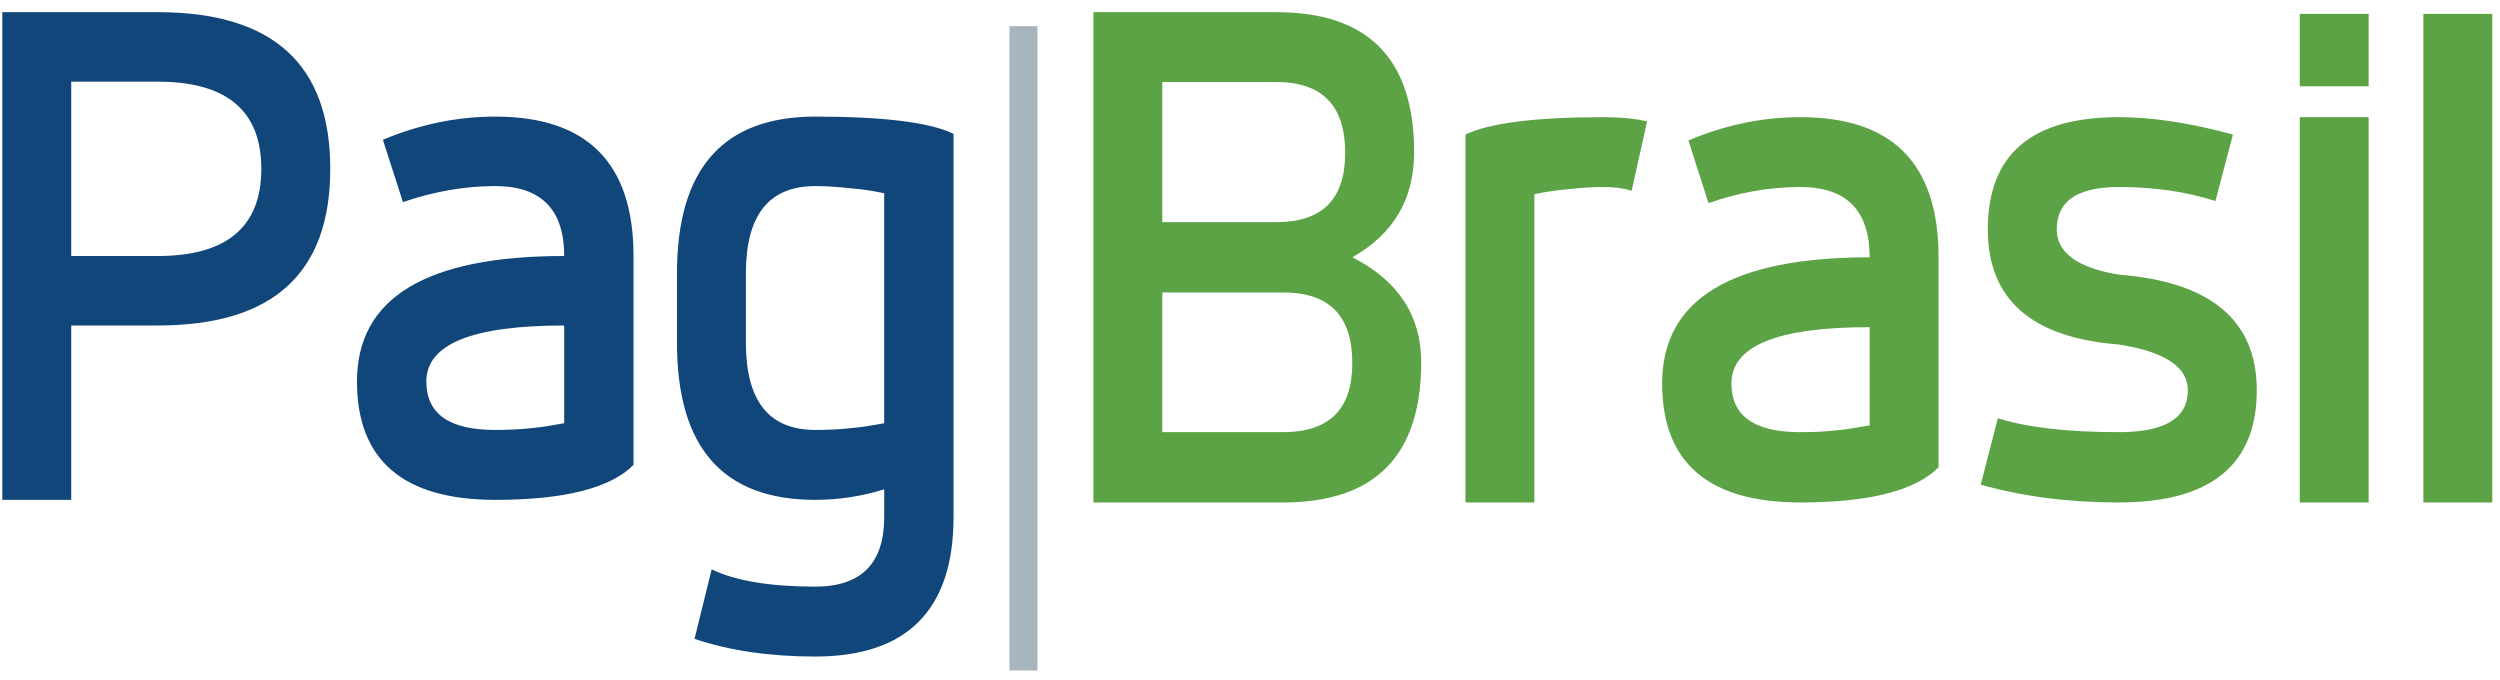
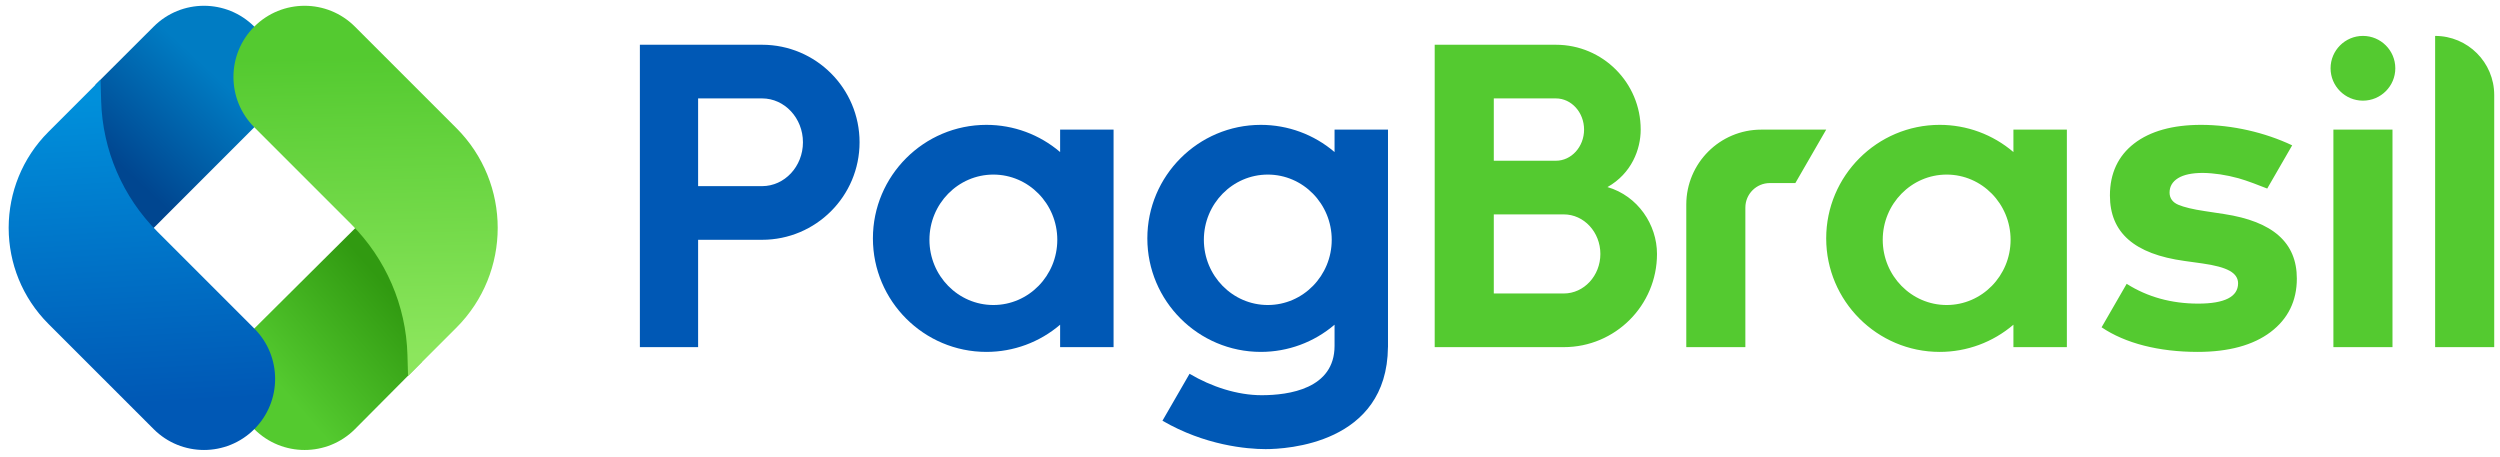
- <svg xmlns="http://www.w3.org/2000/svg" width="125" height="34" viewBox="0 0 125 34" fill="none">
-   <path d="M63.815 4.101C66.111 4.101 67.26 5.286 67.26 7.636C67.26 9.964 66.111 11.108 63.815 11.108H58.115V4.101H63.815ZM64.149 14.622C66.466 14.622 67.615 15.786 67.615 18.157C67.615 20.465 66.466 21.608 64.149 21.608H58.115V14.622H64.149ZM54.67 25.123H64.149C68.763 25.123 71.06 22.773 71.06 18.116C71.06 15.786 69.912 14.029 67.615 12.865C69.682 11.7 70.706 9.943 70.706 7.615C70.706 2.936 68.408 0.608 63.815 0.608H54.67L54.67 25.123ZM73.273 25.123H76.718V9.71C77.29 9.587 77.868 9.503 78.451 9.457C79.014 9.393 79.579 9.351 80.184 9.351C80.726 9.351 81.207 9.414 81.582 9.541L82.355 6.069C81.708 5.922 80.977 5.858 80.184 5.858C76.76 5.858 74.463 6.154 73.273 6.726V25.123ZM93.483 21.269C92.878 21.375 92.313 21.481 91.751 21.523C91.186 21.587 90.602 21.608 90.018 21.608C87.722 21.608 86.572 20.803 86.572 19.174C86.572 17.29 88.869 16.358 93.483 16.358V21.269ZM85.425 10.155C86.948 9.626 88.472 9.351 90.017 9.351C92.335 9.351 93.483 10.536 93.483 12.865C86.572 12.865 83.107 14.961 83.107 19.174C83.107 23.133 85.425 25.123 90.017 25.123C93.483 25.123 95.779 24.529 96.928 23.365V12.865C96.928 8.186 94.632 5.858 90.017 5.858C88.138 5.858 86.281 6.239 84.421 7.021L85.425 10.155ZM99.037 24.233C101.146 24.826 103.442 25.123 105.948 25.123C110.541 25.123 112.838 23.238 112.838 19.512C112.838 16.019 110.541 14.093 105.948 13.733C103.88 13.394 102.837 12.632 102.837 11.468C102.837 10.05 103.88 9.351 105.948 9.351C107.701 9.351 109.309 9.583 110.771 10.05L111.647 6.726C109.539 6.154 107.639 5.858 105.948 5.858C101.564 5.858 99.391 7.721 99.391 11.468C99.391 14.961 101.564 16.887 105.948 17.226C108.244 17.586 109.393 18.348 109.393 19.512C109.393 20.91 108.245 21.608 105.948 21.608C103.38 21.608 101.354 21.375 99.893 20.91L99.037 24.233ZM114.988 25.123H118.433V5.858H114.988V25.123ZM114.988 4.312H118.433V0.692H114.988V4.312ZM121.168 25.123H124.614V0.692H121.168V25.123Z" fill="#5BA345" />
-   <path d="M50.473 33.527H51.872V1.307H50.473V33.527Z" fill="#A7B6BE" />
-   <path d="M44.209 9.663C43.638 9.538 43.058 9.453 42.475 9.41C41.912 9.347 41.348 9.304 40.764 9.304C38.444 9.304 37.295 10.758 37.295 13.664V17.138C37.295 20.044 38.444 21.497 40.764 21.497C41.348 21.497 41.912 21.476 42.475 21.413C43.06 21.371 43.625 21.266 44.209 21.161V9.663ZM33.849 13.664C33.849 8.441 36.147 5.83 40.764 5.83C44.209 5.83 46.529 6.125 47.677 6.693V25.856C47.677 30.489 45.359 32.827 40.764 32.827C38.486 32.827 36.481 32.532 34.726 31.943L35.583 28.468C36.753 29.036 38.486 29.331 40.763 29.331C43.06 29.331 44.21 28.173 44.21 25.857V24.466C43.094 24.814 41.932 24.992 40.763 24.993C36.147 24.993 33.849 22.382 33.849 17.138V13.664ZM3.562 4.082V12.801H7.885C11.332 12.801 13.066 11.348 13.066 8.442C13.066 5.536 11.333 4.083 7.886 4.083L3.562 4.082ZM0.115 0.608H7.886C13.651 0.608 16.513 3.218 16.513 8.441C16.513 13.664 13.651 16.275 7.886 16.275H3.562V24.993H0.115V0.608ZM28.21 16.275C23.614 16.275 21.317 17.202 21.317 19.075C21.317 20.697 22.465 21.497 24.763 21.497C25.348 21.497 25.933 21.476 26.497 21.413C27.06 21.371 27.625 21.266 28.21 21.161V16.275ZM19.145 6.988C21.004 6.209 22.883 5.83 24.763 5.83C29.358 5.83 31.676 8.146 31.676 12.8V23.245C30.528 24.404 28.21 24.993 24.763 24.993C20.167 24.993 17.849 23.014 17.849 19.075C17.849 14.885 21.317 12.8 28.21 12.8C28.21 10.484 27.061 9.304 24.763 9.304C23.218 9.304 21.693 9.578 20.147 10.105L19.144 6.988H19.145Z" fill="#11467B" />
+ <svg xmlns="http://www.w3.org/2000/svg" width="865px" height="158px" viewBox="0 0 865 158" version="1.1">
+   <defs>
+     <linearGradient x1="31.733%" y1="78.724%" x2="80.958%" y2="27.099%" id="linearGradient-1">
+       <stop stop-color="#54CA2F" offset="0%" />
+       <stop stop-color="#319A11" offset="100%" />
+     </linearGradient>
+     <linearGradient x1="59.824%" y1="25.345%" x2="22.793%" y2="76.59%" id="linearGradient-2">
+       <stop stop-color="#007CC3" offset="0%" />
+       <stop stop-color="#004690" offset="100%" />
+     </linearGradient>
+     <linearGradient x1="51.151%" y1="87.657%" x2="47.59%" y2="4.163%" id="linearGradient-3">
+       <stop stop-color="#0058B5" offset="0%" />
+       <stop stop-color="#0090DB" offset="100%" />
+     </linearGradient>
+     <linearGradient x1="49.58%" y1="13.792%" x2="50.905%" y2="94.814%" id="linearGradient-4">
+       <stop stop-color="#54CA30" offset="0%" />
+       <stop stop-color="#8CE65D" offset="100%" />
+     </linearGradient>
+   </defs>
+   <g id="logo-PB-Novo" stroke="none" stroke-width="1" fill="none" fill-rule="evenodd">
+     <g id="Logo" transform="translate(3, 2)">
+       <path d="M84.983,111.665 C75.369,121.28 75.369,136.865 84.988,146.483 C94.601,156.097 110.189,156.098 119.804,146.486 L142.999,123.162 L142.783,115.789 C142.312,99.412 132.68,87.284 121.448,75.41 L84.983,111.665 Z" id="Fill-1" fill="url(#linearGradient-1)" />
+       <path d="M30.064,27.273 L30.064,34.717 C30.534,51.089 36.69,67.241 47.922,79.116 L84.988,42.031 C94.601,32.418 94.598,16.828 84.982,7.21 C80.174,2.404 73.875,0 67.574,0 C61.275,0 54.974,2.404 50.168,7.21 L30.064,27.273 Z" id="Fill-4" fill="url(#linearGradient-2)" />
+       <path d="M13.765,43.615 C4.632,52.746 0.043,64.703 -1.42108547e-14,76.673 L-1.42108547e-14,76.673 L-1.42108547e-14,77.017 C0.043,88.987 4.632,100.945 13.765,110.078 L13.765,110.078 L50.168,146.479 C59.78,156.094 75.372,156.098 84.988,146.486 L84.988,146.486 C94.601,136.871 94.596,121.28 84.98,111.665 L84.98,111.665 L51.481,78.166 C39.453,66.14 32.488,49.967 31.999,32.97 L31.999,32.97 L31.788,25.59 L13.765,43.615 Z" id="Fill-7" fill="url(#linearGradient-3)" />
+       <path d="M84.983,7.209 C75.369,16.825 75.372,32.419 84.988,42.032 L84.988,42.032 L118.487,75.532 C130.515,87.559 137.487,103.725 137.973,120.724 L137.973,120.724 L138.186,128.102 L154.9,111.387 C173.973,92.314 173.973,61.385 154.9,42.311 L154.9,42.311 L119.804,7.217 C114.996,2.407 108.692,0.002 102.388,0.002 L102.388,0.002 C96.089,0.003 89.79,2.404 84.983,7.209" id="Fill-10" fill="url(#linearGradient-4)" />
+       <path d="M618.191,61.339 L609.378,61.339 C604.694,61.339 600.896,65.136 600.896,69.816 L600.896,118.107 L580.455,118.107 L580.455,68.792 C580.455,54.466 592.068,42.85 606.394,42.85 L628.864,42.85 L618.191,61.339 Z M766.496,72.048 C783.463,74.641 791.707,81.953 791.707,94.403 C791.707,102.123 788.645,108.346 782.612,112.899 C776.581,117.45 768.099,119.758 757.401,119.758 C743.949,119.758 732.316,116.777 724.15,111.243 L732.831,96.202 L732.91,96.25 C740.046,100.764 748.339,103.052 757.556,103.052 C766.726,103.052 771.377,100.685 771.377,96.018 C771.377,94.222 770.39,92.765 768.44,91.688 C766.46,90.596 763.359,89.762 758.944,89.139 L752.853,88.291 C735.48,85.909 727.032,78.494 727.032,65.631 C727.032,58.014 729.846,51.967 735.388,47.671 C740.942,43.379 748.737,41.202 758.557,41.202 C769.359,41.202 780.689,43.829 790.092,48.286 L781.46,63.24 C779.054,62.281 774.364,60.458 771.519,59.677 C767.223,58.503 763.066,57.883 759.177,57.83 C755.443,57.83 752.553,58.44 750.609,59.642 C748.658,60.85 747.67,62.53 747.67,64.631 C747.67,66.555 748.714,68.014 750.689,68.848 C752.688,69.692 755.777,70.433 759.867,71.044 L766.496,72.048 L766.496,72.048 Z M804.356,118.106 L824.801,118.106 L824.801,42.85 L804.356,42.85 L804.356,118.106 Z M814.575,32.828 C808.398,32.828 803.377,27.804 803.377,21.63 C803.377,15.453 808.398,10.424 814.575,10.424 C820.752,10.424 825.777,15.45 825.777,21.627 C825.777,27.804 820.752,32.828 814.575,32.828 L814.575,32.828 Z M538.076,99.544 L513.854,99.544 L513.854,72.181 L535.332,72.181 L535.338,72.181 L538.076,72.181 C545.054,72.181 550.728,78.32 550.728,85.867 C550.728,93.407 545.054,99.544 538.076,99.544 L538.076,99.544 Z M513.854,32.05 L535.335,32.05 C540.714,32.05 545.09,36.891 545.09,42.839 C545.09,48.782 540.714,53.616 535.335,53.616 L513.854,53.616 L513.854,32.05 Z M553.187,62.728 C561.529,58.005 564.68,49.686 564.68,42.833 C564.68,26.625 551.542,13.485 535.332,13.485 L493.405,13.485 L493.405,118.109 L538.076,118.109 C555.884,118.109 570.321,103.67 570.321,85.864 C570.321,75.745 563.709,65.797 553.187,62.728 L553.187,62.728 Z M860,118.107 L839.555,118.107 L839.555,10.427 C850.847,10.427 860,19.58 860,30.875 L860,118.107 Z M670.545,103.535 C658.348,103.535 648.426,93.413 648.426,80.97 C648.426,68.527 658.348,58.406 670.545,58.406 C682.744,58.406 692.665,68.527 692.665,80.97 C692.665,93.413 682.744,103.535 670.545,103.535 L670.545,103.535 Z M693.644,42.851 L693.644,50.609 C686.535,44.534 677.52,41.2 668.145,41.2 C646.486,41.2 628.864,58.822 628.864,80.481 C628.864,102.14 646.486,119.759 668.145,119.759 C677.52,119.759 686.535,116.424 693.644,110.349 L693.644,118.107 L712.136,118.107 L712.136,42.851 L693.644,42.851 Z" id="Fill-13" fill="#54CA30" />
+       <path d="M435.658,103.534 C423.459,103.534 413.537,93.412 413.537,80.969 C413.537,68.526 423.459,58.405 435.658,58.405 C447.854,58.405 457.777,68.526 457.777,80.969 C457.777,93.412 447.854,103.534 435.658,103.534 L435.658,103.534 Z M458.756,42.849 L458.756,50.61 C451.646,44.533 442.629,41.203 433.259,41.203 C411.597,41.203 393.979,58.821 393.979,80.48 C393.979,102.139 411.597,119.757 433.259,119.757 C442.629,119.757 451.646,116.423 458.756,110.347 L458.756,117.673 C458.756,132.525 442.944,134.741 433.519,134.741 C425.162,134.741 416.194,131.839 408.587,127.326 L399.209,143.569 C413.917,152.116 428.434,153.395 434.906,153.395 C441.947,153.395 476.925,151.68 477.233,118.106 L477.247,118.106 L477.247,42.849 L458.756,42.849 Z M340.706,103.534 C328.507,103.534 318.585,93.414 318.585,80.97 C318.585,68.528 328.507,58.405 340.706,58.405 C352.902,58.405 362.825,68.528 362.825,80.97 C362.825,93.414 352.902,103.534 340.706,103.534 L340.706,103.534 Z M363.802,42.85 L363.802,50.61 C356.694,44.535 347.677,41.201 338.304,41.201 C316.645,41.201 299.027,58.822 299.027,80.481 C299.027,102.14 316.645,119.758 338.304,119.758 C347.677,119.758 356.694,116.425 363.802,110.348 L363.802,118.108 L382.295,118.108 L382.295,42.85 L363.802,42.85 Z M260.672,62.405 L238.547,62.405 L238.547,32.049 L260.672,32.049 C268.473,32.049 274.821,38.859 274.821,47.23 C274.821,55.602 268.473,62.405 260.672,62.405 L260.672,62.405 Z M260.668,13.484 L218.398,13.484 L218.398,118.111 L238.547,118.111 L238.547,80.97 L260.668,80.97 C279.305,80.97 294.409,65.861 294.409,47.225 C294.409,28.593 279.305,13.484 260.668,13.484 L260.668,13.484 Z" id="Fill-15" fill="#0058B5" />
+     </g>
+   </g>
</svg>
